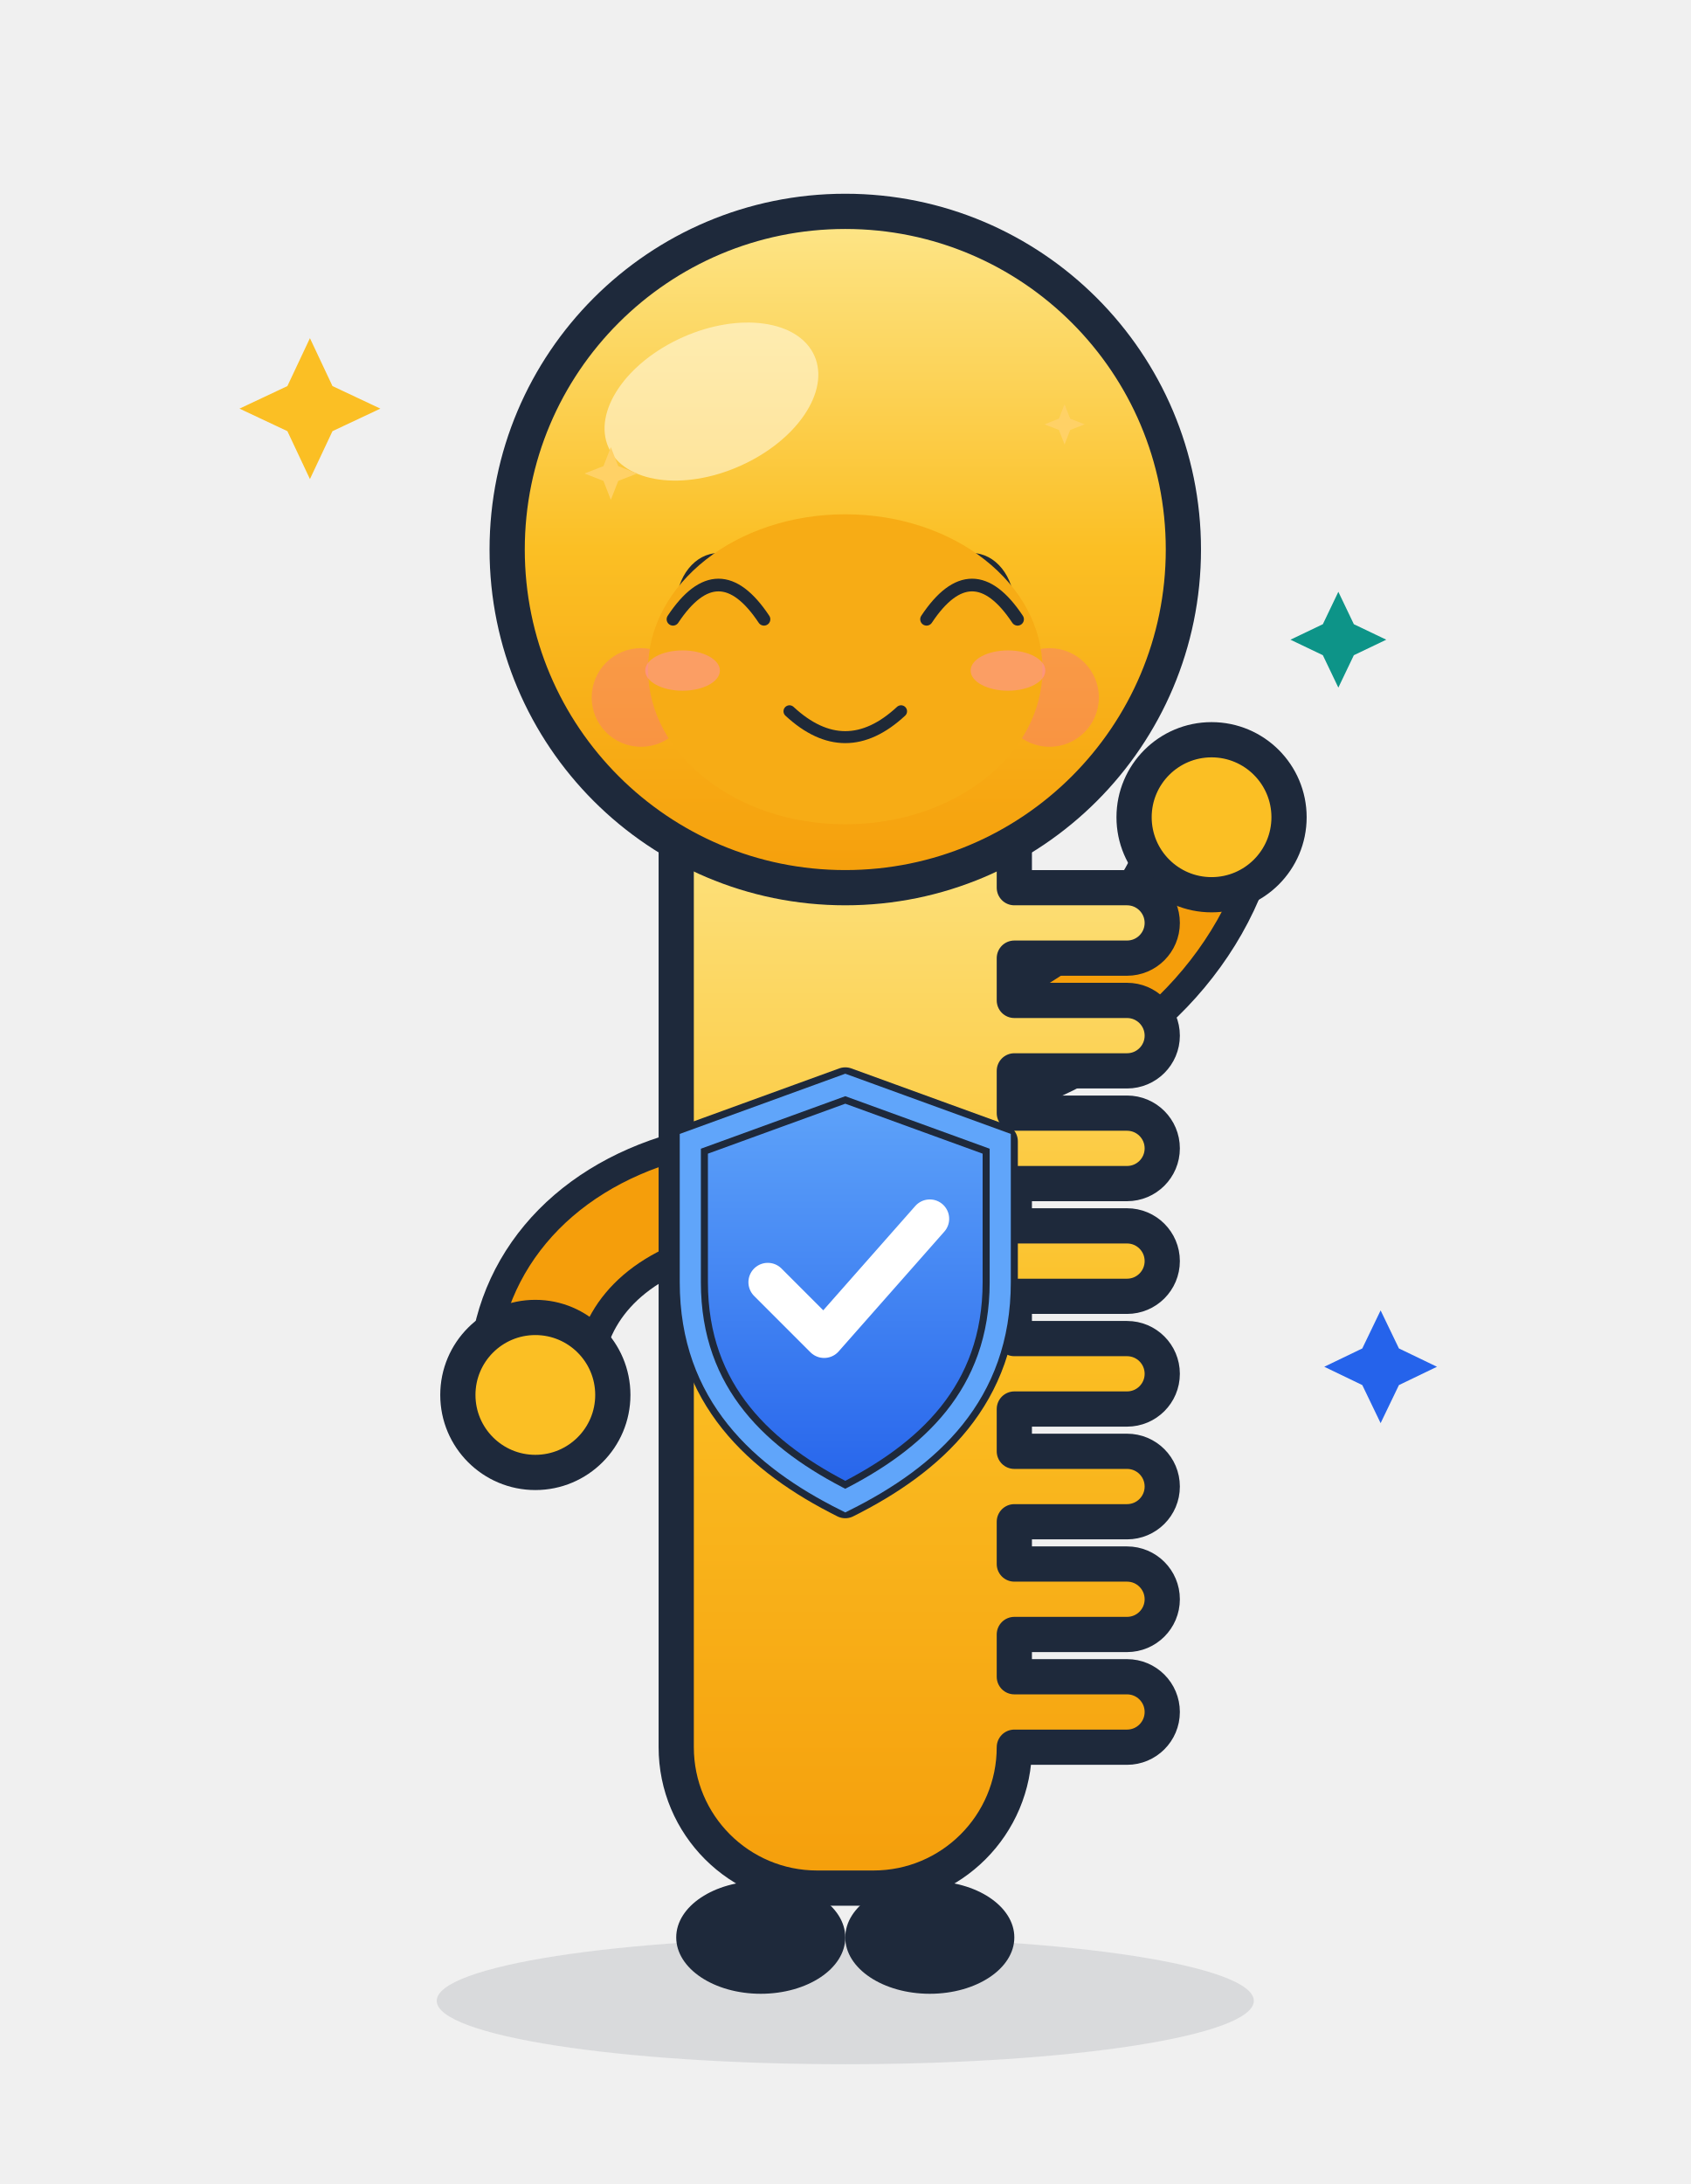
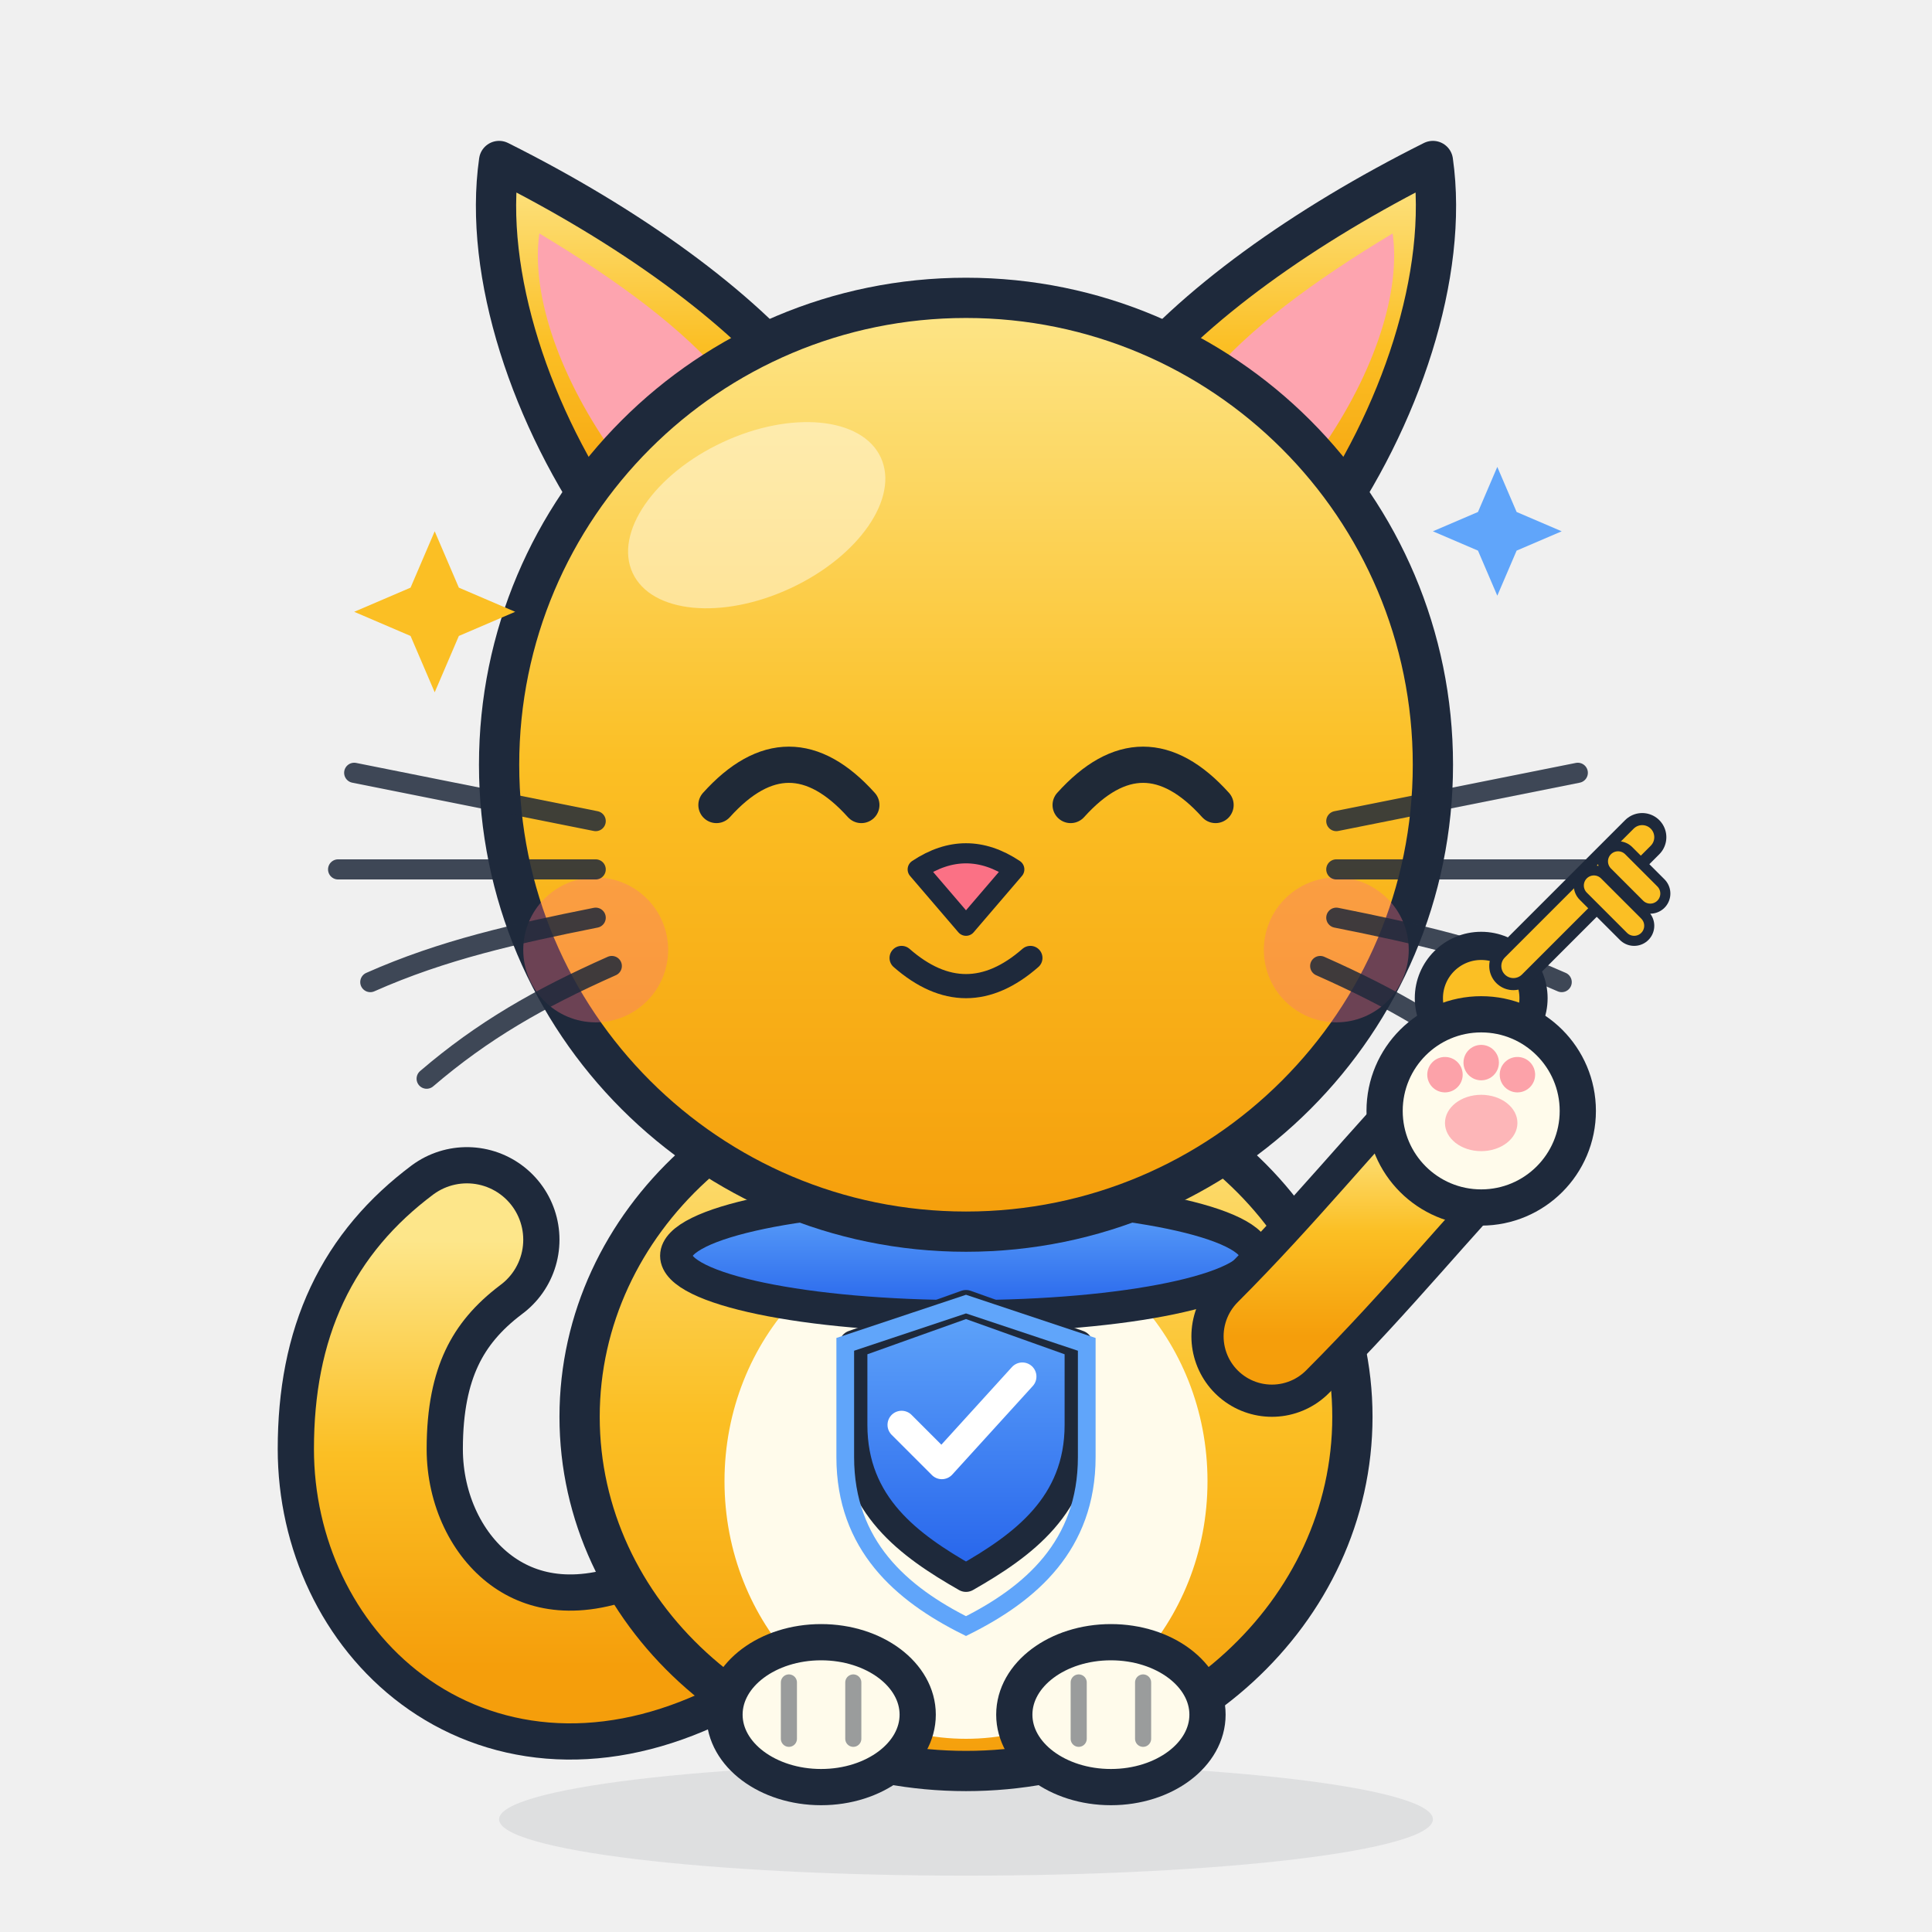
- <svg xmlns="http://www.w3.org/2000/svg" viewBox="0 0 240 310" width="240" height="310" role="img" aria-label="钥匙小卫 Kee · 笑 Smile">
+ <svg xmlns="http://www.w3.org/2000/svg" width="88" height="88" viewBox="0 0 240 240" role="img" aria-label="钥匙小卫 Kee · 笑 Smile">
  <style>
.ex-motion { animation: ex-bob 3.2s ease-in-out infinite; transform-box: fill-box; transform-origin: 50% 50%; }
.ex-anim-tear { animation: ex-tear 1.8s ease-in infinite; transform-box: fill-box; transform-origin: center; }
.ex-anim-sweat { animation: ex-tear 1.5s ease-in infinite; transform-box: fill-box; transform-origin: center; }
.ex-anim-heart { animation: ex-heart 2.2s ease-out infinite; transform-box: fill-box; transform-origin: center; }
.ex-anim-spark { animation: ex-spark 1.9s ease-in-out infinite; transform-box: fill-box; transform-origin: center; }
.ex-anim-rain { animation: ex-rain 1.4s linear infinite; transform-box: fill-box; transform-origin: center; }
.ex-anim-confetti { animation: ex-confetti 2.4s linear infinite; transform-box: fill-box; transform-origin: center; }
.ex-anim-pulse { animation: ex-pulse 1.6s ease-in-out infinite; transform-box: fill-box; transform-origin: center; }
.ex-anim-knock { animation: ex-knock 0.55s ease-in-out infinite; transform-box: fill-box; transform-origin: center; }
.ex-anim-knockline { animation: ex-knockline 0.55s ease-out infinite; transform-box: fill-box; transform-origin: center; }
.ex-anim-palm { animation: ex-palm 0.9s ease-in-out infinite; transform-box: fill-box; transform-origin: center; }
.ex-anim-steam { animation: ex-steam 1.8s ease-out infinite; transform-box: fill-box; transform-origin: center; }
.ex-anim-shock { animation: ex-shock 0.5s ease-in-out infinite; transform-box: fill-box; transform-origin: center; }
.ex-anim-please { animation: ex-please 1.4s ease-in-out infinite; transform-box: fill-box; transform-origin: center; }
.ex-anim-drift { animation: ex-drift 4.5s ease-in-out infinite; transform-box: fill-box; transform-origin: center; }
@keyframes ex-bob { 0%,100% { transform: translateY(0); } 50% { transform: translateY(-2.18px); } }
@keyframes ex-tear { 0% { transform: translateY(0); opacity: 0; } 18% { opacity: 1; } 100% { transform: translateY(8px); opacity: 0; } }
@keyframes ex-heart { 0% { transform: translateY(0) scale(.65); opacity: 0; } 20% { opacity: 1; } 100% { transform: translateY(-12.24px) scale(1.15); opacity: 0; } }
@keyframes ex-spark { 0%,100% { transform: scale(.6) rotate(0deg); opacity: .3; } 50% { transform: scale(1.15) rotate(25deg); opacity: 1; } }
@keyframes ex-rain { 0% { transform: translateY(0); opacity: 0; } 20% { opacity: 1; } 100% { transform: translateY(8.16px); opacity: 0; } }
@keyframes ex-confetti { 0% { transform: translateY(-4px) rotate(0deg); opacity: 1; } 100% { transform: translateY(14px) rotate(200deg); opacity: 0; } }
@keyframes ex-pulse { 0%,100% { transform: scale(1); opacity: .35; } 50% { transform: scale(1.18); opacity: .7; } }
@keyframes ex-knock { 0%,100% { transform: translateX(3.06px); } 35% { transform: translateX(0); } }
@keyframes ex-knockline { 0%,100% { transform: scaleX(.6); opacity: .35; } 35% { transform: scaleX(1); opacity: 1; } }
@keyframes ex-palm { 0%,100% { transform: translateY(0) rotate(0deg); } 50% { transform: translateY(-1px) rotate(-4deg); } }
@keyframes ex-steam { 0% { transform: translateY(0); opacity: .7; } 100% { transform: translateY(-7px); opacity: 0; } }
@keyframes ex-shock { 0%,100% { transform: scaleX(.7); opacity: .4; } 50% { transform: scaleX(1.25); opacity: 1; } }
@keyframes ex-please { 0%,100% { transform: translateY(0); } 50% { transform: translateY(-1.5px); } }
@keyframes ex-drift { 0%,100% { transform: translateY(0); } 50% { transform: translateY(-1.5px); } }
@media (prefers-reduced-motion: reduce) {
  .ex-motion, [class*="ex-anim-"] { animation: none !important; }
}
</style>
-   <g class="ex-motion ex-smile">
-     <g class="ex-base">
-       <defs>
-         <linearGradient id="keeGold" x1="0" y1="0" x2="0" y2="1">
-           <stop offset="0" stop-color="#FDE68A" />
-           <stop offset=".5" stop-color="#FBBF24" />
-           <stop offset="1" stop-color="#F59E0B" />
-         </linearGradient>
-         <linearGradient id="keeShield" x1="0" y1="0" x2="0" y2="1">
-           <stop offset="0" stop-color="#60A5FA" />
-           <stop offset="1" stop-color="#2563EB" />
-         </linearGradient>
-       </defs>
-       <ellipse cx="120" cy="284" rx="58" ry="9" fill="#0F172A" opacity=".10" />
-       <g>
-         <ellipse cx="108" cy="275" rx="12" ry="8" fill="#1E293B" />
-         <ellipse cx="132" cy="275" rx="12" ry="8" fill="#1E293B" />
-         <g>
-           <path d="M138 150 C154 146 168 134 172 118" fill="none" stroke="#1E293B" stroke-width="19" stroke-linecap="round" />
-           <path d="M138 150 C154 146 168 134 172 118" fill="none" stroke="#F59E0B" stroke-width="11" stroke-linecap="round" />
-           <circle cx="172" cy="116" r="11" fill="#FBBF24" stroke="#1E293B" stroke-width="5" />
-         </g>
-         <path d="M98 170 C84 174 76 184 76 196" fill="none" stroke="#1E293B" stroke-width="19" stroke-linecap="round" />
-         <path d="M98 170 C84 174 76 184 76 196" fill="none" stroke="#F59E0B" stroke-width="11" stroke-linecap="round" />
-         <circle cx="76" cy="198" r="11" fill="#FBBF24" stroke="#1E293B" stroke-width="5" />
-         <path d="M96 110 H144 V126 h16 a5 5 0 0 1 0 10 h-16 V142 h16 a5 5 0 0 1 0 10 h-16 V158 h16 a5 5 0 0 1 0 10 h-16 V174 h16 a5 5 0 0 1 0 10 h-16 V190 h16 a5 5 0 0 1 0 10 h-16 V206 h16 a5 5 0 0 1 0 10 h-16 V222 h16 a5 5 0 0 1 0 10 h-16 V238 h16 a5 5 0 0 1 0 10 h-16 V248 a20 20 0 0 1 -20 20 H116 a20 20 0 0 1 -20 -20 Z" fill="url(#keeGold)" stroke="#1E293B" stroke-width="5" stroke-linejoin="round" />
-         <path d="M120 154 L142 162 V182 C142 198 132 207 120 213 C108 207 98 198 98 182 V162 Z" fill="url(#keeShield)" stroke="#1E293B" stroke-width="5" stroke-linejoin="round" />
-         <path d="M109 182 l8 8 l15 -17" fill="none" stroke="#FFFFFF" stroke-width="5.5" stroke-linecap="round" stroke-linejoin="round" />
-         <g transform="translate(120 182)">
-           <path d="M0 -28 L22 -20 V0 C22 16 12 25 0 31 C-12 25 -22 16 -22 0 V-20 Z" fill="none" stroke="#60A5FA" stroke-width="3">
-         
-         
-       </path>
-         </g>
-         <circle cx="120" cy="78" r="48" fill="url(#keeGold)" stroke="#1E293B" stroke-width="5" />
-         <ellipse cx="101" cy="57" rx="16" ry="10" fill="#FFFBEB" opacity=".55" transform="rotate(-24 101 57)" />
-         <ellipse cx="102" cy="86" rx="6" ry="7.5" fill="#1F2937">
-       
-     </ellipse>
-         <ellipse cx="138" cy="86" rx="6" ry="7.5" fill="#1F2937">
-       
-     </ellipse>
-         <circle cx="104" cy="83" r="2.2" fill="#FFFFFF" />
-         <circle cx="140" cy="83" r="2.2" fill="#FFFFFF" />
-         <circle cx="91" cy="99" r="7" fill="#FB7185" opacity=".4" />
-         <circle cx="149" cy="99" r="7" fill="#FB7185" opacity=".4" />
-         <path d="M108 97 q12 14 24 0" fill="none" stroke="#1F2937" stroke-width="4.5" stroke-linecap="round" />
-       </g>
-       <path d="M44 48 l3.2 6.8 6.8 3.2 -6.8 3.2 -3.2 6.8 -3.2 -6.8 -6.8 -3.2 6.8 -3.2 z" fill="#FBBF24">
-     
-   </path>
-       <path d="M196 186 l2.6 5.4 5.4 2.6 -5.4 2.6 -2.6 5.4 -2.6 -5.4 -5.4 -2.6 5.4 -2.6 z" fill="#2563EB">
-     
-   </path>
-       <path d="M190 84 l2.2 4.6 4.6 2.2 -4.6 2.2 -2.2 4.6 -2.2 -4.6 -4.6 -2.2 4.6 -2.2 z" fill="#0D9488">
-     
-   </path>
+   <defs>
+     <linearGradient id="keeGold" x1="0" y1="0" x2="0" y2="1">
+       <stop offset="0" stop-color="#FDE68A" />
+       <stop offset=".5" stop-color="#FBBF24" />
+       <stop offset="1" stop-color="#F59E0B" />
+     </linearGradient>
+     <linearGradient id="keeShield" x1="0" y1="0" x2="0" y2="1">
+       <stop offset="0" stop-color="#60A5FA" />
+       <stop offset="1" stop-color="#2563EB" />
+     </linearGradient>
+   </defs>
+   <ellipse cx="120" cy="226" rx="58" ry="7" fill="#0F172A" opacity=".08" />
+   <g class="ex-motion">
+     <path d="M84 204 C62 214 46 198 46 180 C46 168 50 160 58 154" fill="none" stroke="#1E293B" stroke-width="23" stroke-linecap="round" />
+     <path d="M84 204 C62 214 46 198 46 180 C46 168 50 160 58 154" fill="none" stroke="url(#keeGold)" stroke-width="14" stroke-linecap="round" />
+     <ellipse cx="120" cy="176" rx="48" ry="44" fill="url(#keeGold)" stroke="#1E293B" stroke-width="5" />
+     <ellipse cx="120" cy="184" rx="30" ry="32" fill="#FFFBEB" />
+     <ellipse cx="102" cy="213" rx="12" ry="9" fill="#FFFBEB" stroke="#1E293B" stroke-width="4.5" />
+     <ellipse cx="138" cy="213" rx="12" ry="9" fill="#FFFBEB" stroke="#1E293B" stroke-width="4.5" />
+     <path d="M98 209 v7 M106 209 v7 M134 209 v7 M142 209 v7" fill="none" stroke="#1E293B" stroke-width="2" stroke-linecap="round" opacity=".45" />
+     <ellipse cx="120" cy="156" rx="36" ry="7.5" fill="url(#keeShield)" stroke="#1E293B" stroke-width="4" />
+     <g>
+       <path d="M76 66 C66 52 60 34 62 20 C78 28 92 38 100 48 Z" fill="url(#keeGold)" stroke="#1E293B" stroke-width="5" stroke-linejoin="round" />
+       <path d="M76 56 C69 46 66 36 67 29 C77 35 85 41 90 47 Z" fill="#FDA4AF" />
+       <path d="M164 66 C174 52 180 34 178 20 C162 28 148 38 140 48 Z" fill="url(#keeGold)" stroke="#1E293B" stroke-width="5" stroke-linejoin="round" />
+       <path d="M164 56 C171 46 174 36 173 29 C163 35 155 41 150 47 Z" fill="#FDA4AF" />
+       <circle cx="120" cy="95" r="58" fill="url(#keeGold)" stroke="#1E293B" stroke-width="5" />
+       <ellipse cx="94" cy="64" rx="17" ry="10" fill="#FFFBEB" opacity=".5" transform="rotate(-25 94 64)" />
+       <path d="M114 108 Q120 104 126 108 L120 115 Z" fill="#FB7185" stroke="#1E293B" stroke-width="2.5" stroke-linejoin="round" />
+       <circle cx="74" cy="118" r="9" fill="#FB7185" opacity=".35" />
+       <circle cx="166" cy="118" r="9" fill="#FB7185" opacity=".35" />
+       <path d="M89 100 Q98 90 107 100" fill="none" stroke="#1F2937" stroke-width="4.5" stroke-linecap="round" />
+       <path d="M133 100 Q142 90 151 100" fill="none" stroke="#1F2937" stroke-width="4.5" stroke-linecap="round" />
+       <path d="M112 119 Q120 126 128 119" fill="none" stroke="#1E293B" stroke-width="3" stroke-linecap="round" />
+       <path d="M74 102 C64 100 54 98 44 96 M74 108 C63 108 53 108 42 108 M74 114 C64 116 55 118 46 122 M76 120 C67 124 60 128 53 134" fill="none" stroke="#1E293B" stroke-width="2.5" stroke-linecap="round" opacity=".85" />
+       <path d="M166 102 C176 100 186 98 196 96 M166 108 C177 108 187 108 198 108 M166 114 C176 116 185 118 194 122 M164 120 C173 124 180 128 187 134" fill="none" stroke="#1E293B" stroke-width="2.5" stroke-linecap="round" opacity=".85" />
    </g>
-     <g class="ex-face">
-       <ellipse cx="120" cy="95" rx="28" ry="22" fill="#F7AC15" />
-       <path d="M 95.54,87.9 Q 102,78.18 108.46,87.9" fill="none" stroke="#1F2937" stroke-width="1.8" stroke-linecap="round" />
-       <path d="M 131.54,87.9 Q 138,78.18 144.46,87.9" fill="none" stroke="#1F2937" stroke-width="1.8" stroke-linecap="round" />
-       <path d="M 112.08,100.96 Q 120,108.3 127.92,100.96" fill="none" stroke="#1F2937" stroke-width="1.7" stroke-linecap="round" />
-       <ellipse cx="96.9" cy="95.18" rx="5.3" ry="2.86" fill="#FF8FB3" opacity="0.5" />
-       <ellipse cx="143.1" cy="95.18" rx="5.3" ry="2.86" fill="#FF8FB3" opacity="0.5" />
-       <path class="ex-anim-spark" style="animation-delay:0.0s" d="M 86.72,63.47 L 87.77,66.16 L 90.46,67.21 L 87.77,68.26 L 86.72,70.95 L 85.67,68.26 L 82.98,67.21 L 85.67,66.16 Z" fill="#FFD166" />
-       <path class="ex-anim-spark" style="animation-delay:0.5s" d="M 151.13,57.38 L 151.93,59.43 L 153.99,60.23 L 151.93,61.03 L 151.13,63.09 L 150.33,61.03 L 148.28,60.23 L 150.33,59.43 Z" fill="#FFD166" />
+     <path d="M120 162 L134 167 V177 C134 187 127 192 120 196 C113 192 106 187 106 177 V167 Z" fill="url(#keeShield)" stroke="#1E293B" stroke-width="3.5" stroke-linejoin="round" />
+     <g transform="translate(120 179)">
+       <path class="ex-anim-pulse" d="M0 -17 L15 -12 V2 C15 13 8 19 0 23 C-8 19 -15 13 -15 2 V-12 Z" fill="none" stroke="#60A5FA" stroke-width="2.2" />
    </g>
+     <path d="M112 177 l5 5 l10 -11" fill="none" stroke="#FFFFFF" stroke-width="3.5" stroke-linecap="round" stroke-linejoin="round" />
+     <g>
+       <circle cx="184" cy="124" r="6.5" fill="#FBBF24" stroke="#1E293B" stroke-width="3.5" />
+       <path d="M188 120 L204 104" fill="none" stroke="#1E293B" stroke-width="6" stroke-linecap="round" />
+       <path d="M188 120 L204 104" fill="none" stroke="#FBBF24" stroke-width="3" stroke-linecap="round" />
+       <path d="M198 110 l5 5 M201 107 l4 4" fill="none" stroke="#1E293B" stroke-width="5" stroke-linecap="round" />
+       <path d="M198 110 l5 5 M201 107 l4 4" fill="none" stroke="#FBBF24" stroke-width="2.5" stroke-linecap="round" />
+       <path d="M158 166 C168 156 176 146 182 140" fill="none" stroke="#1E293B" stroke-width="20" stroke-linecap="round" />
+       <path d="M158 166 C168 156 176 146 182 140" fill="none" stroke="url(#keeGold)" stroke-width="12" stroke-linecap="round" />
+       <circle cx="184" cy="138" r="12" fill="#FFFBEB" stroke="#1E293B" stroke-width="4.5" />
+       <circle cx="179.5" cy="133.5" r="2.2" fill="#FB7185" opacity=".65" />
+       <circle cx="184" cy="132" r="2.2" fill="#FB7185" opacity=".65" />
+       <circle cx="188.5" cy="133.5" r="2.2" fill="#FB7185" opacity=".65" />
+       <ellipse cx="184" cy="139.5" rx="4.5" ry="3.5" fill="#FB7185" opacity=".5" />
+     </g>
+     <path class="ex-anim-spark" d="M54 66 l3 7 7 3 -7 3 -3 7 -3 -7 -7 -3 7 -3 z" fill="#FBBF24" />
+     <path class="ex-anim-spark" style="animation-delay:.7s" d="M186 58 l2.4 5.6 5.6 2.4 -5.6 2.4 -2.4 5.6 -2.4 -5.6 -5.6 -2.4 5.6 -2.4 z" fill="#60A5FA" />
  </g>
</svg>
